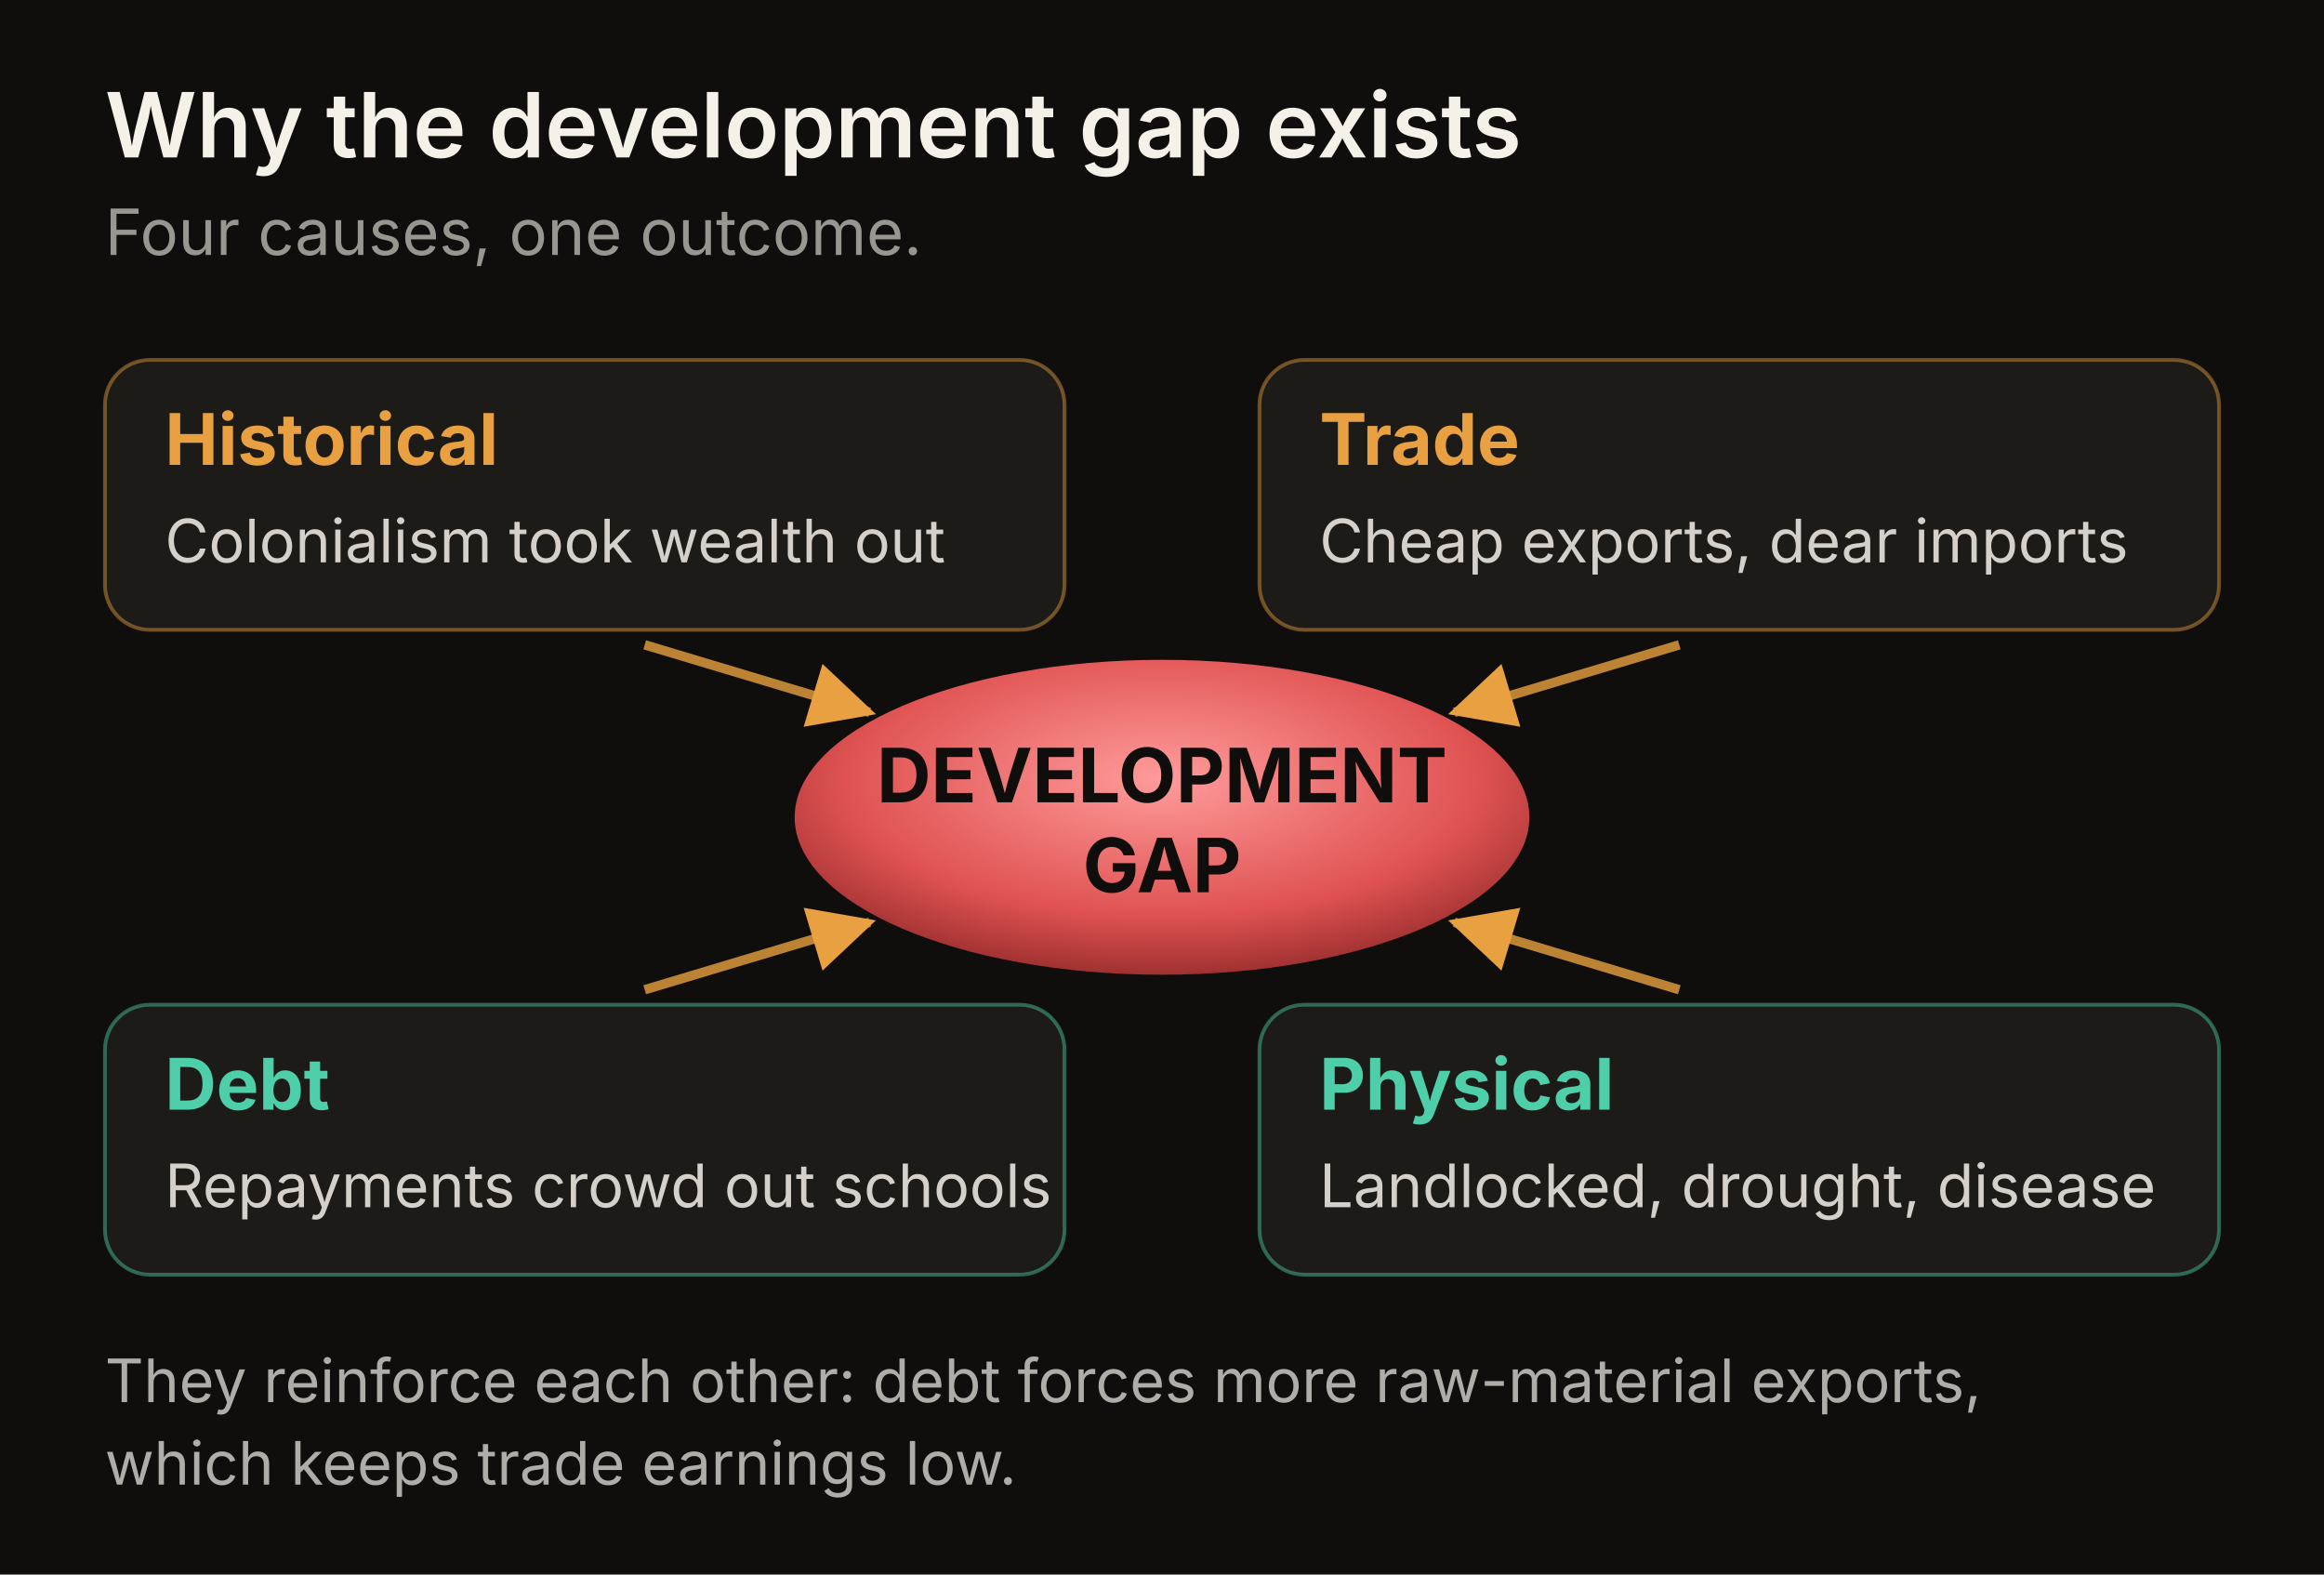
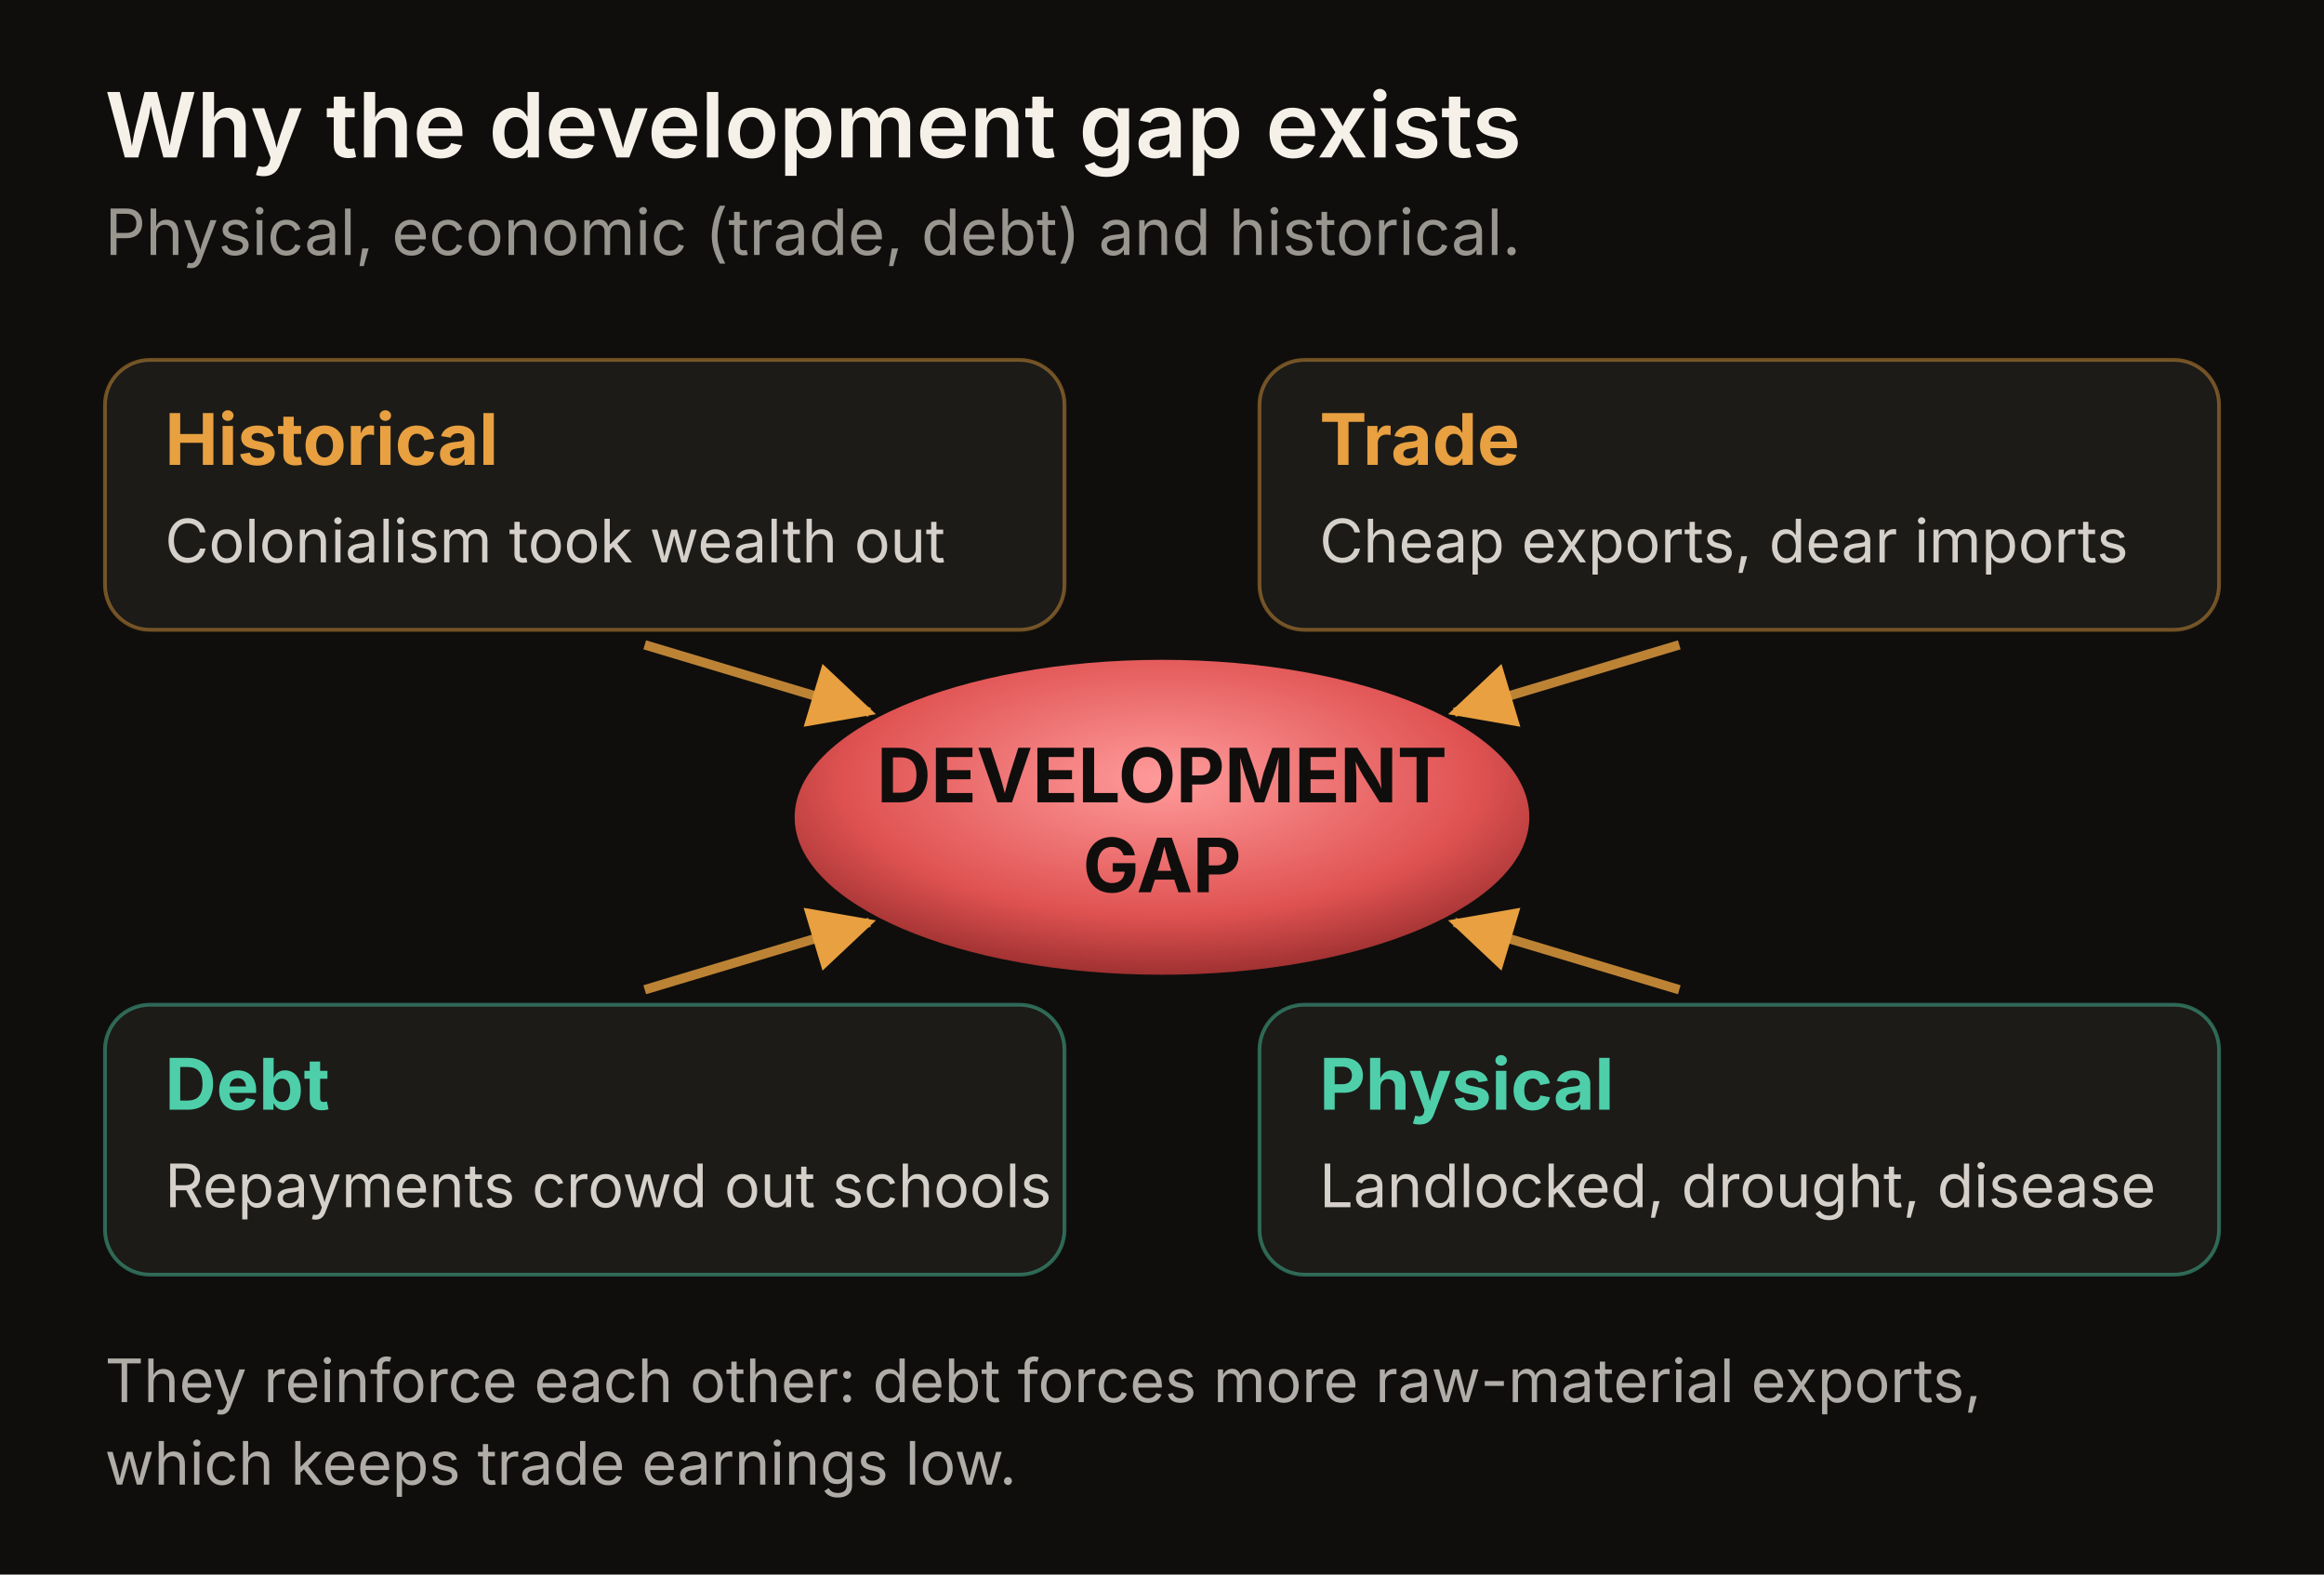
<svg xmlns="http://www.w3.org/2000/svg" viewBox="0 0 620 420" width="100%" role="img">
  <defs>
    <marker id="ar" viewBox="0 0 10 10" refX="9" refY="5" markerWidth="7" markerHeight="7" orient="auto">
      <path d="M0 0 L10 5 L0 10 z" fill="#e8a040" />
    </marker>
    <radialGradient id="gCore" cx="50%" cy="38%" r="72%">
      <stop offset="0%" stop-color="#ff9b9b" />
      <stop offset="60%" stop-color="#e05252" />
      <stop offset="100%" stop-color="#7d1f1f" />
    </radialGradient>
  </defs>
  <rect width="620" height="420" fill="#0f0e0c" />
  <text x="28" y="42" font-family="Inter, 'Helvetica Neue', Arial, sans-serif" font-size="24" font-weight="600" fill="#f5f0e8">Why the development gap exists</text>
-   <text x="28" y="68" font-family="Inter, 'Helvetica Neue', Arial, sans-serif" font-size="17" fill="rgba(245,240,232,0.6)">Four causes, one outcome.</text>
+   <text x="28" y="68" font-family="Inter, 'Helvetica Neue', Arial, sans-serif" font-size="17" fill="rgba(245,240,232,0.6)">Physical, economic (trade, debt) and historical.</text>
  <g font-family="Inter, 'Helvetica Neue', Arial, sans-serif">
    <rect x="28" y="96" width="256" height="72" rx="12" fill="rgba(245,240,232,0.06)" stroke="#e8a040" stroke-opacity="0.45" />
    <text x="44" y="124" font-size="19" font-weight="700" fill="#e8a040">Historical</text>
    <text x="44" y="150" font-size="16" fill="rgba(245,240,232,0.85)">Colonialism took wealth out</text>
    <rect x="336" y="96" width="256" height="72" rx="12" fill="rgba(245,240,232,0.06)" stroke="#e8a040" stroke-opacity="0.45" />
    <text x="352" y="124" font-size="19" font-weight="700" fill="#e8a040">Trade</text>
    <text x="352" y="150" font-size="16" fill="rgba(245,240,232,0.85)">Cheap exports, dear imports</text>
    <rect x="28" y="268" width="256" height="72" rx="12" fill="rgba(245,240,232,0.06)" stroke="#4ecfaa" stroke-opacity="0.45" />
    <text x="44" y="296" font-size="19" font-weight="700" fill="#4ecfaa">Debt</text>
    <text x="44" y="322" font-size="16" fill="rgba(245,240,232,0.85)">Repayments crowd out schools</text>
    <rect x="336" y="268" width="256" height="72" rx="12" fill="rgba(245,240,232,0.06)" stroke="#4ecfaa" stroke-opacity="0.45" />
    <text x="352" y="296" font-size="19" font-weight="700" fill="#4ecfaa">Physical</text>
    <text x="352" y="322" font-size="16" fill="rgba(245,240,232,0.85)">Landlocked, drought, disease</text>
  </g>
  <ellipse cx="310" cy="218" rx="98" ry="42" fill="url(#gCore)" />
  <text x="310" y="214" font-family="Inter, 'Helvetica Neue', Arial, sans-serif" font-size="20" font-weight="700" fill="#0f0e0c" text-anchor="middle">DEVELOPMENT</text>
  <text x="310" y="238" font-family="Inter, 'Helvetica Neue', Arial, sans-serif" font-size="20" font-weight="700" fill="#0f0e0c" text-anchor="middle">GAP</text>
  <g fill="none" stroke="#e8a040" stroke-width="2.5" marker-end="url(#ar)" stroke-opacity="0.8">
    <path d="M172 172 L232 190" />
    <path d="M448 172 L388 190" />
    <path d="M172 264 L232 246" />
    <path d="M448 264 L388 246" />
  </g>
  <text x="28" y="374" font-family="Inter, 'Helvetica Neue', Arial, sans-serif" font-size="16" fill="rgba(245,240,232,0.7)">They reinforce each other: debt forces more raw-material exports,</text>
  <text x="28" y="396" font-family="Inter, 'Helvetica Neue', Arial, sans-serif" font-size="16" fill="rgba(245,240,232,0.7)">which keeps trade earnings low.</text>
</svg>
